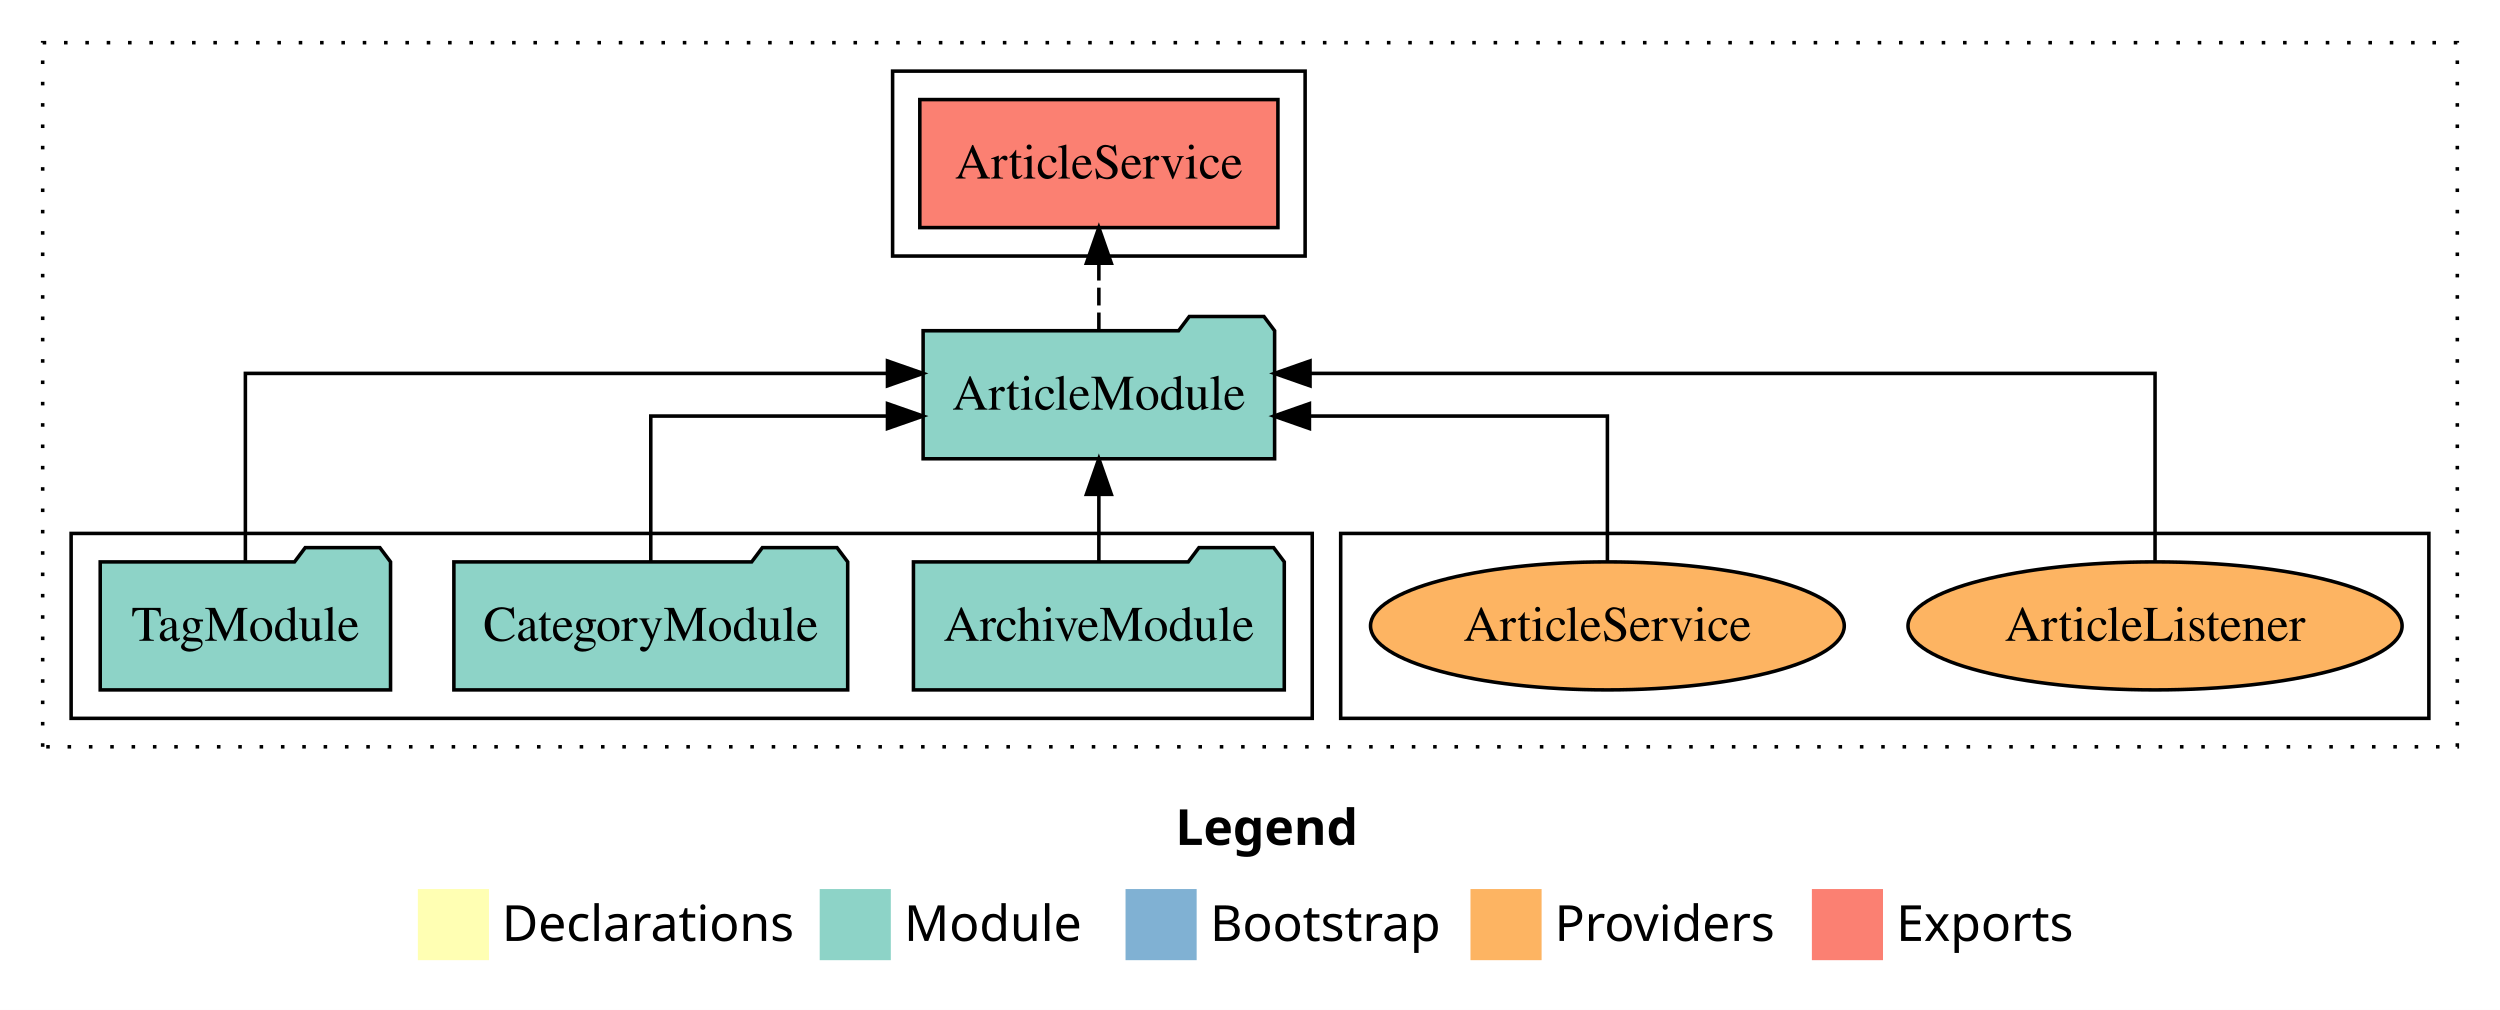
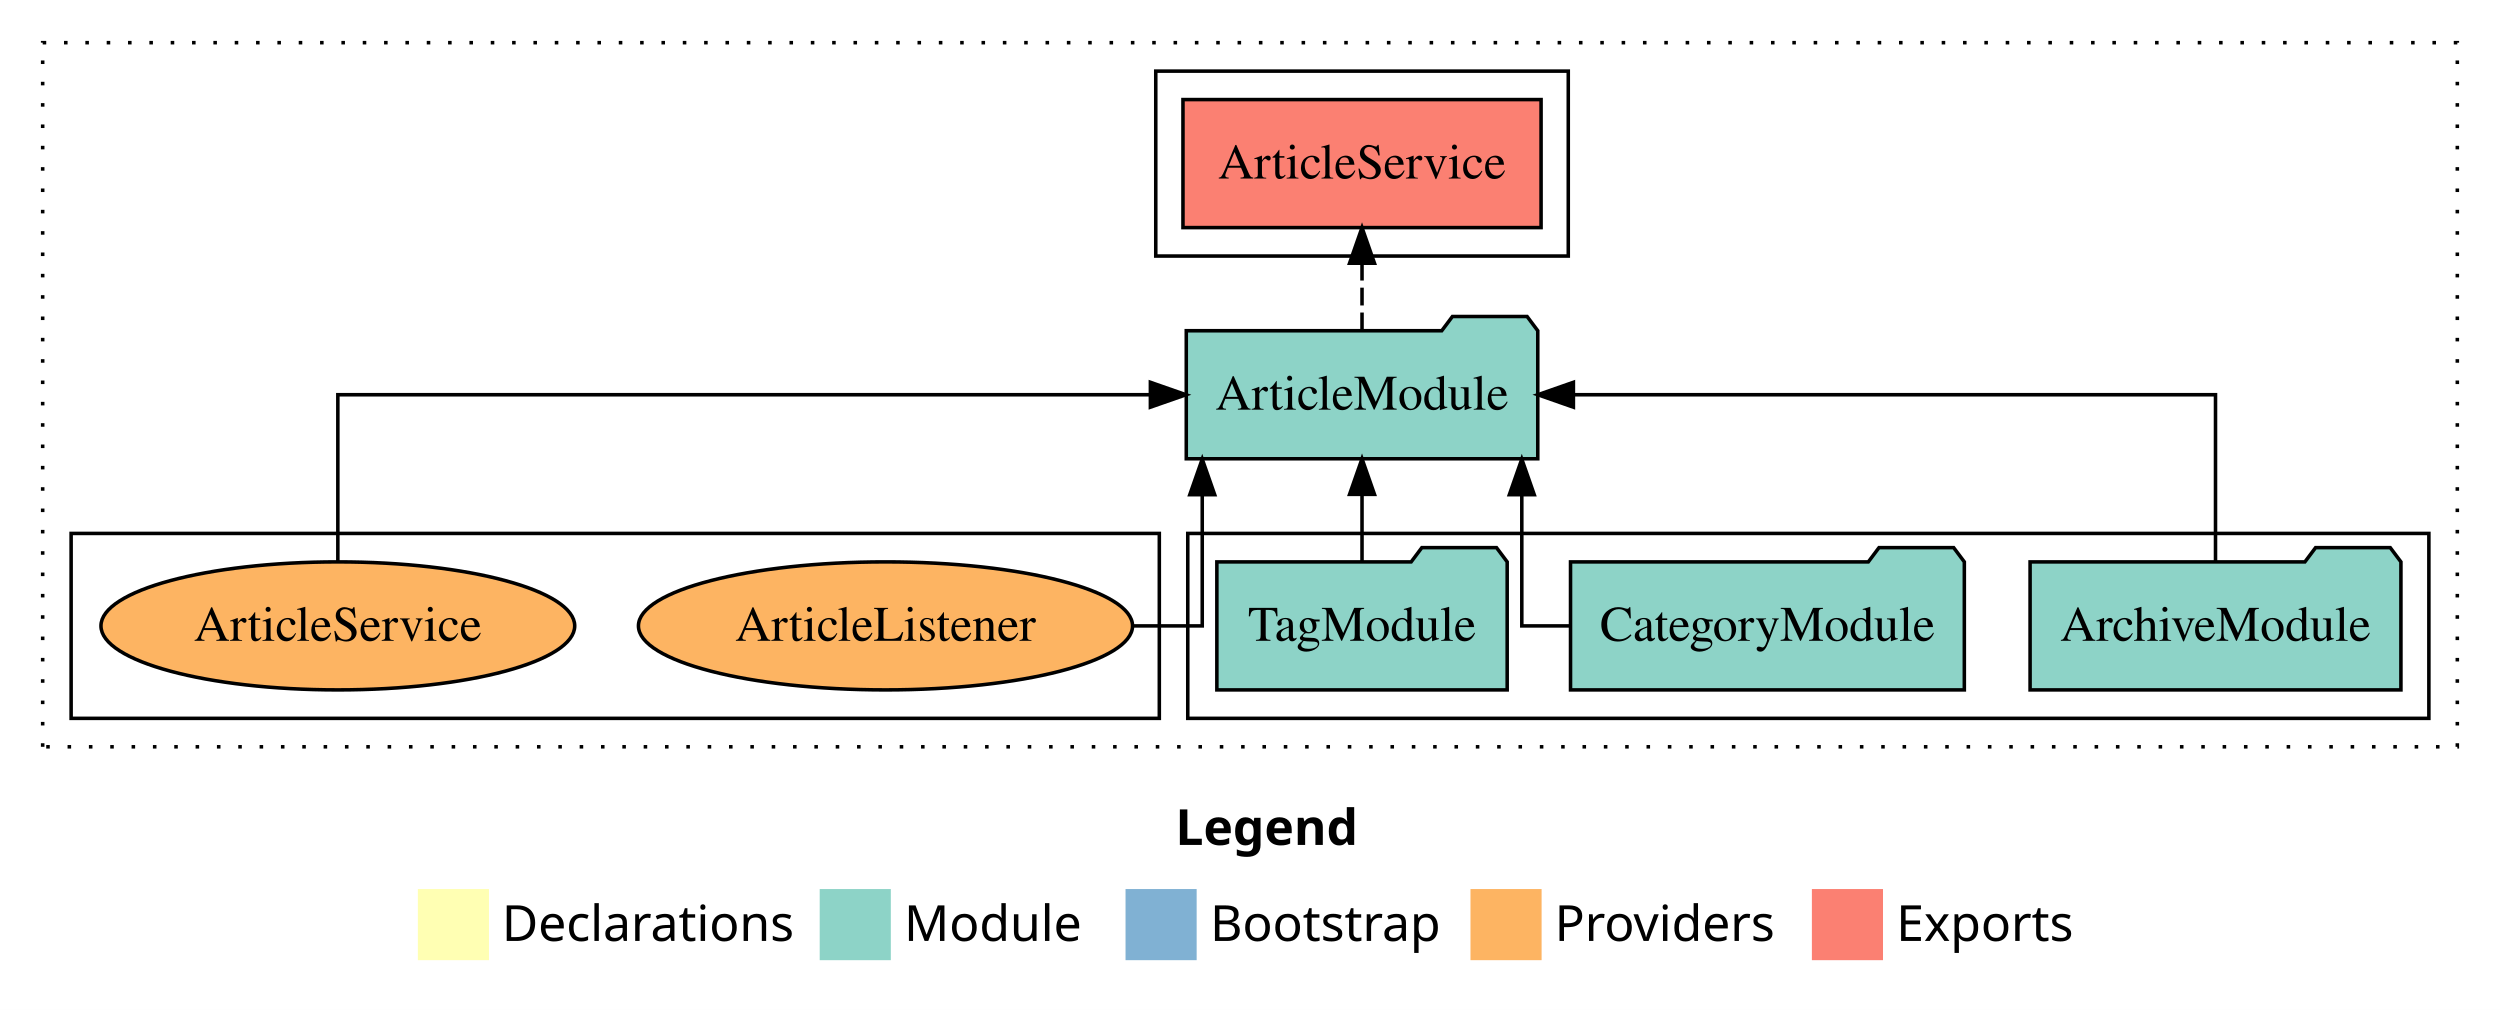
<svg xmlns="http://www.w3.org/2000/svg" width="703pt" height="284pt" viewBox="0.00 0.00 703.00 284.00">
  <g id="graph0" class="graph" transform="scale(1 1) rotate(0) translate(4 280)">
    <polygon fill="white" stroke="transparent" points="-4,4 -4,-280 699,-280 699,4 -4,4" />
    <text text-anchor="start" x="326.51" y="-42.4" font-family="Times-12" font-weight="bold" font-size="14.00">Legend</text>
    <polygon fill="#ffffb3" stroke="transparent" points="113.5,-10 113.5,-30 133.5,-30 133.5,-10 113.5,-10" />
    <text text-anchor="start" x="137.13" y="-15.4" font-family="Times-12" font-size="14.00">  Declarations</text>
    <polygon fill="#8dd3c7" stroke="transparent" points="226.5,-10 226.5,-30 246.5,-30 246.5,-10 226.5,-10" />
    <text text-anchor="start" x="250.23" y="-15.4" font-family="Times-12" font-size="14.00">  Module</text>
    <polygon fill="#80b1d3" stroke="transparent" points="312.5,-10 312.5,-30 332.5,-30 332.5,-10 312.5,-10" />
    <text text-anchor="start" x="336.28" y="-15.4" font-family="Times-12" font-size="14.00">  Bootstrap</text>
    <polygon fill="#fdb462" stroke="transparent" points="409.5,-10 409.5,-30 429.5,-30 429.5,-10 409.5,-10" />
    <text text-anchor="start" x="433.17" y="-15.4" font-family="Times-12" font-size="14.00">  Providers</text>
    <polygon fill="#fb8072" stroke="transparent" points="505.5,-10 505.5,-30 525.5,-30 525.5,-10 505.5,-10" />
    <text text-anchor="start" x="529.23" y="-15.4" font-family="Times-12" font-size="14.00">  Exports</text>
    <g id="clust1" class="cluster">
      <polygon fill="none" stroke="black" stroke-dasharray="1,5" points="8,-70 8,-268 687,-268 687,-70 8,-70" />
    </g>
-     <g id="clust6" class="cluster">
-       <polygon fill="none" stroke="black" points="373,-78 373,-130 679,-130 679,-78 373,-78" />
+     <g id="clust3" class="cluster">
+       <polygon fill="none" stroke="black" points="330,-78 330,-130 679,-130 679,-78 330,-78" />
    </g>
    <g id="clust4" class="cluster">
-       <polygon fill="none" stroke="black" points="247,-208 247,-260 363,-260 363,-208 247,-208" />
+       <polygon fill="none" stroke="black" points="321,-208 321,-260 437,-260 437,-208 321,-208" />
    </g>
-     <g id="clust3" class="cluster">
-       <polygon fill="none" stroke="black" points="16,-78 16,-130 365,-130 365,-78 16,-78" />
+     <g id="clust6" class="cluster">
+       <polygon fill="none" stroke="black" points="16,-78 16,-130 322,-130 322,-78 16,-78" />
    </g>
    <g id="node1" class="node">
-       <polygon fill="#8dd3c7" stroke="black" points="357.14,-122 354.14,-126 333.14,-126 330.14,-122 252.86,-122 252.86,-86 357.14,-86 357.14,-122" />
-       <text text-anchor="middle" x="305" y="-99.8" font-family="Times,serif" font-size="14.00">ArchiveModule</text>
+       <polygon fill="#8dd3c7" stroke="black" points="671.14,-122 668.14,-126 647.14,-126 644.14,-122 566.86,-122 566.86,-86 671.14,-86 671.14,-122" />
+       <text text-anchor="middle" x="619" y="-99.8" font-family="Times,serif" font-size="14.00">ArchiveModule</text>
    </g>
    <g id="node4" class="node">
-       <polygon fill="#8dd3c7" stroke="black" points="354.42,-187 351.42,-191 330.42,-191 327.42,-187 255.58,-187 255.58,-151 354.42,-151 354.42,-187" />
-       <text text-anchor="middle" x="305" y="-164.8" font-family="Times,serif" font-size="14.00">ArticleModule</text>
+       <polygon fill="#8dd3c7" stroke="black" points="428.42,-187 425.42,-191 404.42,-191 401.42,-187 329.58,-187 329.58,-151 428.42,-151 428.42,-187" />
+       <text text-anchor="middle" x="379" y="-164.8" font-family="Times,serif" font-size="14.00">ArticleModule</text>
    </g>
    <g id="edge1" class="edge">
-       <path fill="none" stroke="black" d="M305,-122.11C305,-122.11 305,-140.99 305,-140.99" />
-       <polygon fill="black" stroke="black" points="301.5,-140.99 305,-150.99 308.5,-140.99 301.5,-140.99" />
+       <path fill="none" stroke="black" d="M619,-122.11C619,-141.34 619,-169 619,-169 619,-169 438.44,-169 438.44,-169" />
+       <polygon fill="black" stroke="black" points="438.44,-165.5 428.44,-169 438.44,-172.5 438.44,-165.5" />
    </g>
    <g id="node2" class="node">
-       <polygon fill="#8dd3c7" stroke="black" points="234.37,-122 231.37,-126 210.37,-126 207.37,-122 123.63,-122 123.63,-86 234.37,-86 234.37,-122" />
-       <text text-anchor="middle" x="179" y="-99.8" font-family="Times,serif" font-size="14.00">CategoryModule</text>
+       <polygon fill="#8dd3c7" stroke="black" points="548.37,-122 545.37,-126 524.37,-126 521.37,-122 437.63,-122 437.63,-86 548.37,-86 548.37,-122" />
+       <text text-anchor="middle" x="493" y="-99.8" font-family="Times,serif" font-size="14.00">CategoryModule</text>
    </g>
    <g id="edge2" class="edge">
-       <path fill="none" stroke="black" d="M179,-122.02C179,-139.37 179,-163 179,-163 179,-163 245.56,-163 245.56,-163" />
-       <polygon fill="black" stroke="black" points="245.56,-166.5 255.56,-163 245.56,-159.5 245.56,-166.5" />
+       <path fill="none" stroke="black" d="M437.58,-104C429.55,-104 423.93,-104 423.93,-104 423.93,-104 423.93,-140.89 423.93,-140.89" />
+       <polygon fill="black" stroke="black" points="420.43,-140.89 423.93,-150.89 427.43,-140.89 420.43,-140.89" />
    </g>
    <g id="node3" class="node">
-       <polygon fill="#8dd3c7" stroke="black" points="105.82,-122 102.82,-126 81.82,-126 78.82,-122 24.18,-122 24.18,-86 105.82,-86 105.82,-122" />
-       <text text-anchor="middle" x="65" y="-99.8" font-family="Times,serif" font-size="14.00">TagModule</text>
+       <polygon fill="#8dd3c7" stroke="black" points="419.82,-122 416.82,-126 395.82,-126 392.82,-122 338.18,-122 338.18,-86 419.82,-86 419.82,-122" />
+       <text text-anchor="middle" x="379" y="-99.8" font-family="Times,serif" font-size="14.00">TagModule</text>
    </g>
    <g id="edge3" class="edge">
-       <path fill="none" stroke="black" d="M65,-122.28C65,-143.32 65,-175 65,-175 65,-175 245.56,-175 245.56,-175" />
-       <polygon fill="black" stroke="black" points="245.56,-178.5 255.56,-175 245.56,-171.5 245.56,-178.5" />
+       <path fill="none" stroke="black" d="M379,-122.11C379,-122.11 379,-140.99 379,-140.99" />
+       <polygon fill="black" stroke="black" points="375.5,-140.99 379,-150.99 382.5,-140.99 375.5,-140.99" />
    </g>
    <g id="node5" class="node">
-       <polygon fill="#fb8072" stroke="black" points="355.35,-252 254.65,-252 254.65,-216 355.35,-216 355.35,-252" />
-       <text text-anchor="middle" x="305" y="-229.8" font-family="Times,serif" font-size="14.00">ArticleService </text>
+       <polygon fill="#fb8072" stroke="black" points="429.35,-252 328.65,-252 328.65,-216 429.35,-216 429.35,-252" />
+       <text text-anchor="middle" x="379" y="-229.8" font-family="Times,serif" font-size="14.00">ArticleService </text>
    </g>
    <g id="edge4" class="edge">
-       <path fill="none" stroke="black" stroke-dasharray="5,2" d="M305,-187.11C305,-187.11 305,-205.99 305,-205.99" />
-       <polygon fill="black" stroke="black" points="301.5,-205.99 305,-215.99 308.5,-205.99 301.5,-205.99" />
+       <path fill="none" stroke="black" stroke-dasharray="5,2" d="M379,-187.11C379,-187.11 379,-205.99 379,-205.99" />
+       <polygon fill="black" stroke="black" points="375.5,-205.99 379,-215.99 382.5,-205.99 375.5,-205.99" />
    </g>
    <g id="node6" class="node">
-       <ellipse fill="#fdb462" stroke="black" cx="602" cy="-104" rx="69.47" ry="18" />
-       <text text-anchor="middle" x="602" y="-99.8" font-family="Times,serif" font-size="14.00">ArticleListener</text>
+       <ellipse fill="#fdb462" stroke="black" cx="245" cy="-104" rx="69.47" ry="18" />
+       <text text-anchor="middle" x="245" y="-99.8" font-family="Times,serif" font-size="14.00">ArticleListener</text>
    </g>
    <g id="edge5" class="edge">
-       <path fill="none" stroke="black" d="M602,-122.28C602,-143.32 602,-175 602,-175 602,-175 364.38,-175 364.38,-175" />
-       <polygon fill="black" stroke="black" points="364.38,-171.5 354.38,-175 364.38,-178.5 364.38,-171.5" />
+       <path fill="none" stroke="black" d="M314.74,-104C326.01,-104 334.07,-104 334.07,-104 334.07,-104 334.07,-140.89 334.07,-140.89" />
+       <polygon fill="black" stroke="black" points="330.57,-140.89 334.07,-150.89 337.57,-140.89 330.57,-140.89" />
    </g>
    <g id="node7" class="node">
-       <ellipse fill="#fdb462" stroke="black" cx="448" cy="-104" rx="66.61" ry="18" />
-       <text text-anchor="middle" x="448" y="-99.8" font-family="Times,serif" font-size="14.00">ArticleService</text>
+       <ellipse fill="#fdb462" stroke="black" cx="91" cy="-104" rx="66.61" ry="18" />
+       <text text-anchor="middle" x="91" y="-99.8" font-family="Times,serif" font-size="14.00">ArticleService</text>
    </g>
    <g id="edge6" class="edge">
-       <path fill="none" stroke="black" d="M448,-122.02C448,-139.37 448,-163 448,-163 448,-163 364.21,-163 364.21,-163" />
-       <polygon fill="black" stroke="black" points="364.21,-159.5 354.21,-163 364.21,-166.5 364.21,-159.5" />
+       <path fill="none" stroke="black" d="M91,-122.11C91,-141.34 91,-169 91,-169 91,-169 319.49,-169 319.49,-169" />
+       <polygon fill="black" stroke="black" points="319.49,-172.5 329.49,-169 319.49,-165.5 319.49,-172.5" />
    </g>
  </g>
</svg>
